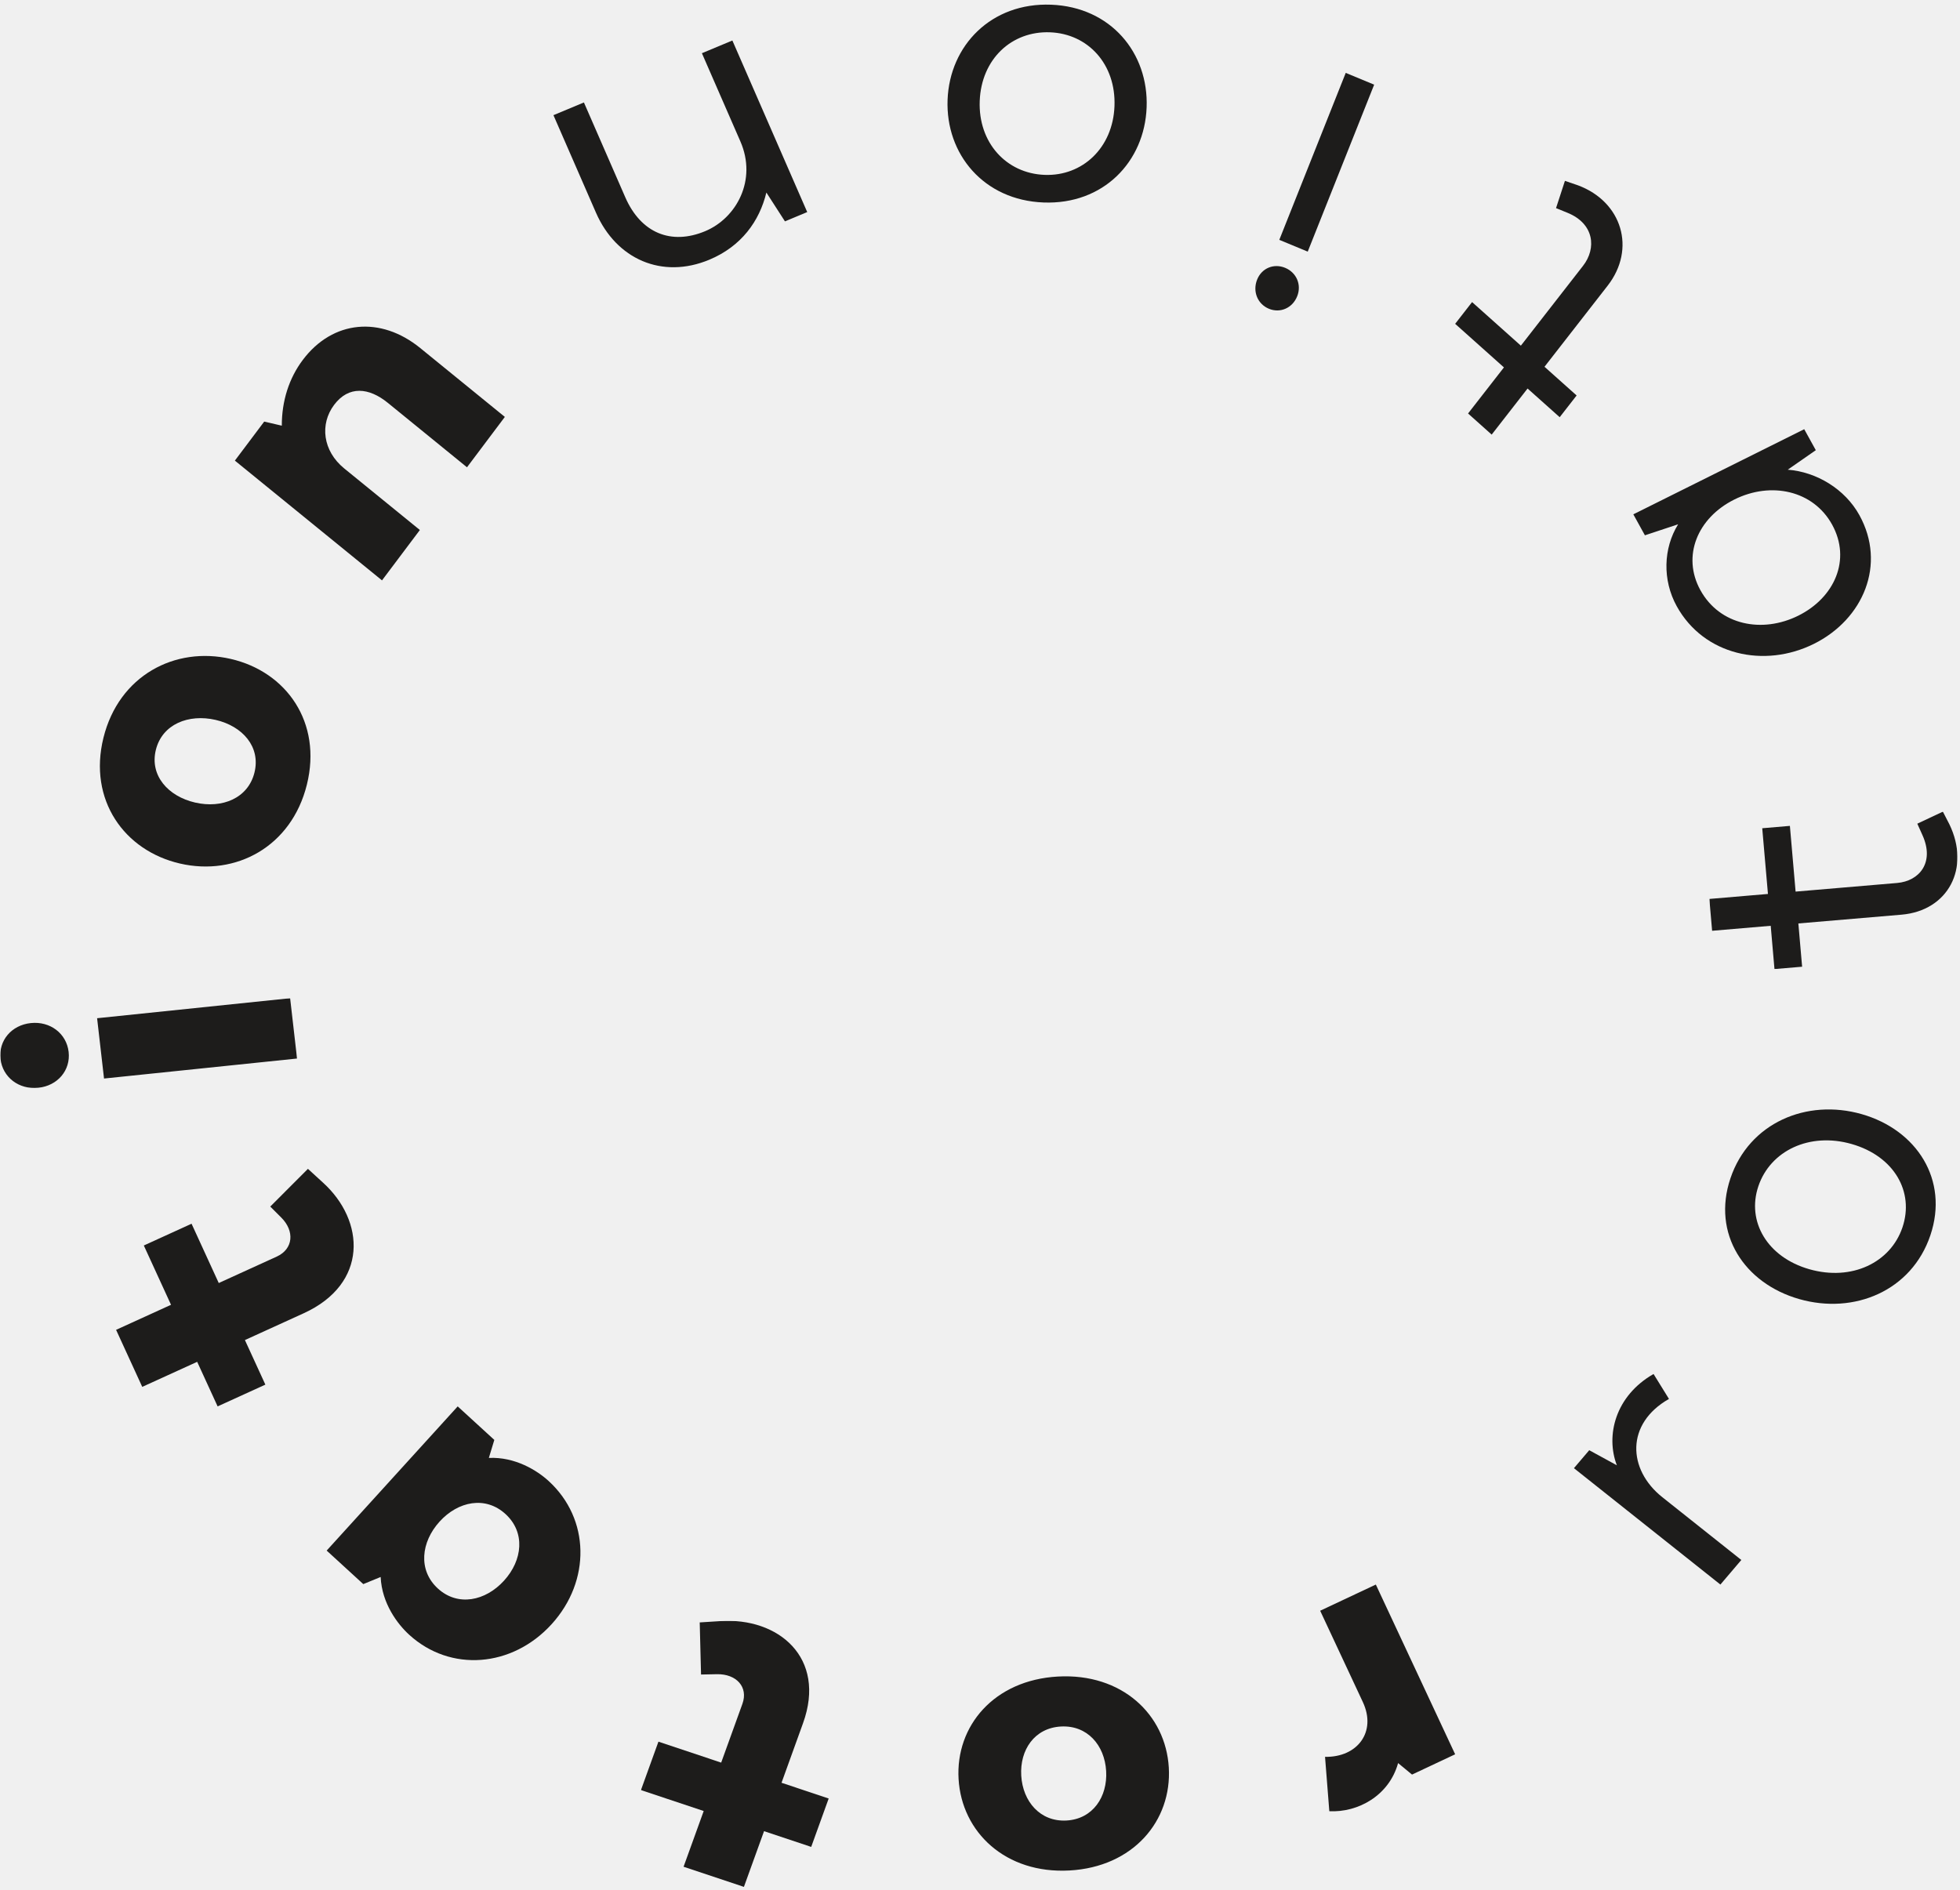
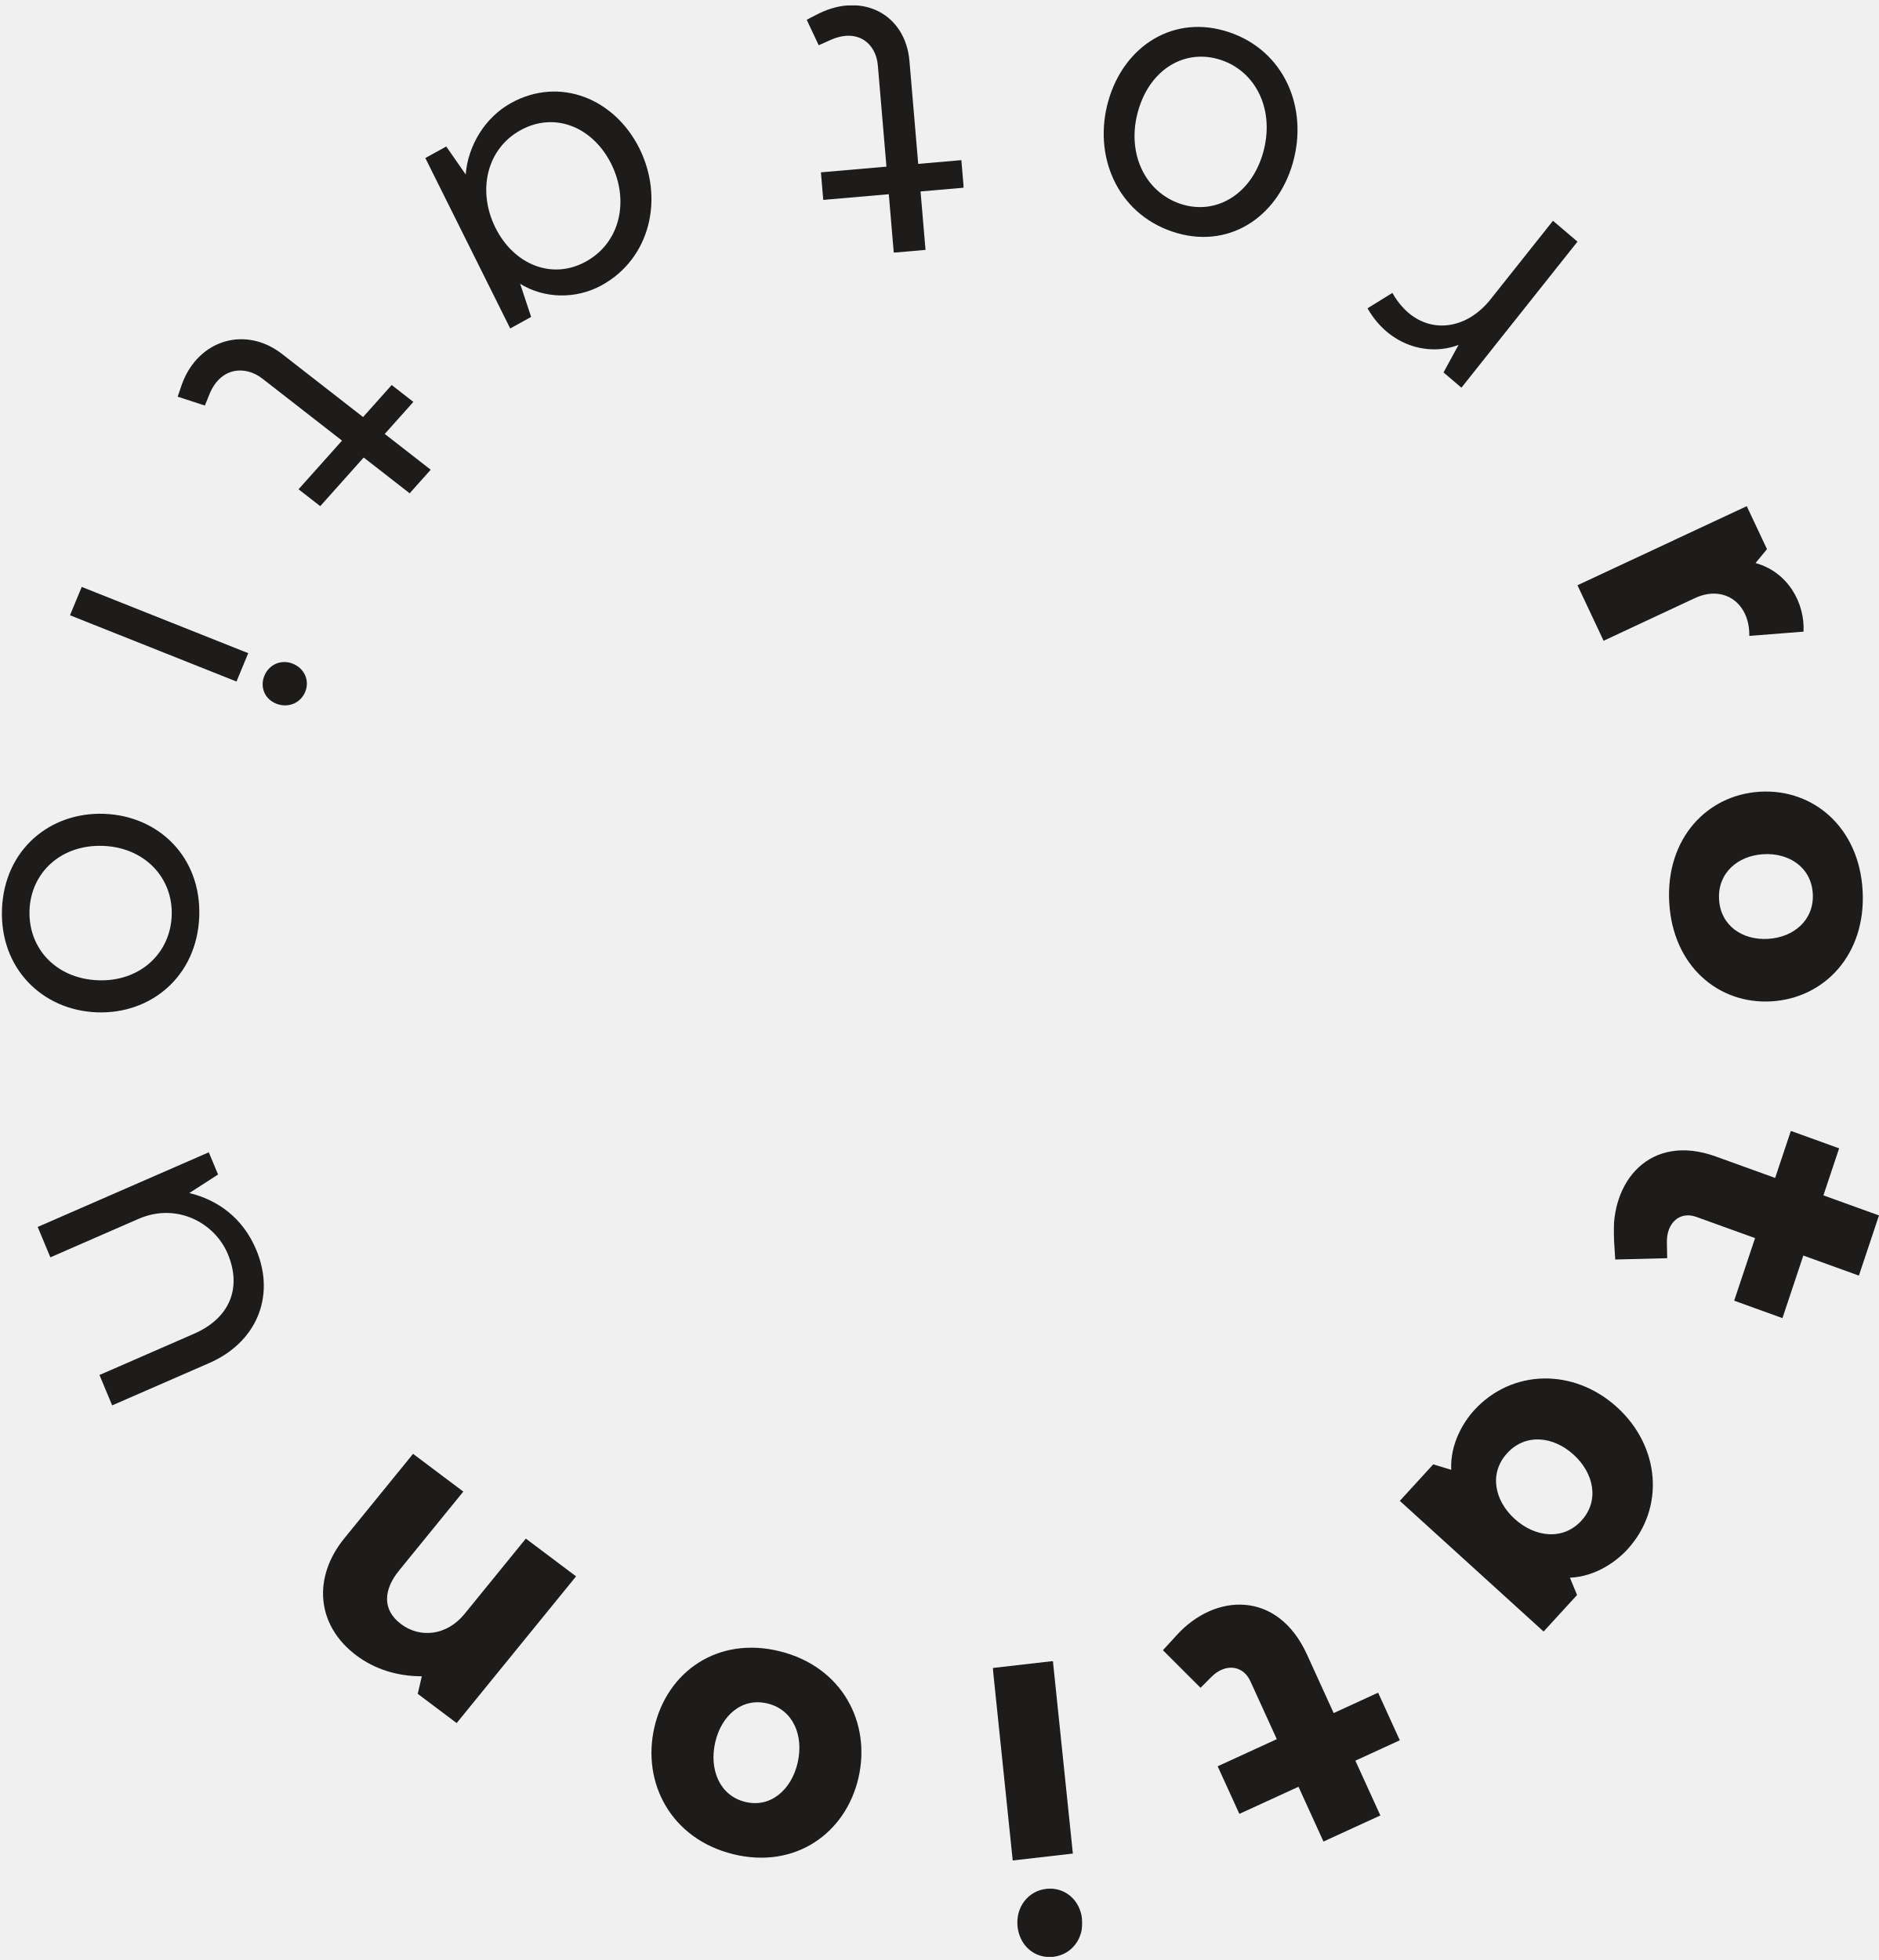
- <svg xmlns="http://www.w3.org/2000/svg" xmlns:xlink="http://www.w3.org/1999/xlink" width="363px" height="350px" viewBox="0 0 363 350" version="1.1">
+ <svg xmlns="http://www.w3.org/2000/svg" xmlns:xlink="http://www.w3.org/1999/xlink" width="349px" height="364px" viewBox="0 0 349 364" version="1.1">
  <defs>
    <polygon id="path-1" points="0 0.206 0 34.975 49.277 34.975 49.277 0.206 3.14108936e-20 0.206" />
    <polygon id="path-3" points="17.604 0.553 0.977 0.553 0.977 55.514 17.604 55.514 17.604 0.553" />
    <polygon id="path-5" points="0.004 46.024 29.162 46.024 29.162 0.079 0.004 0.079" />
  </defs>
  <g id="Page-1" stroke="none" stroke-width="1" fill="none" fill-rule="evenodd">
-     <g id="HOLDING-PAGE" transform="translate(-538, -214)">
-       <g id="Page-1" transform="translate(719.5, 389) rotate(-90) translate(-719.5, -389) translate(545, 207)">
+     <g id="HOLDING-PAGE" transform="translate(-545, -207)">
+       <g id="Page-1" transform="translate(719.5, 389) rotate(-180) translate(-719.5, -389) translate(545, 207)">
        <path d="M24.088,245.903 C23.97,251.872 28.683,255.498 34.232,252.906 L51.15,245 L56,255.31 L24.558,270 L20.802,262.012 L22.932,259.433 C16.883,257.764 13.746,251.983 14.016,246.695 L24.088,245.903 Z" id="Fill-1" fill="#1D1C1B" />
        <path d="M21.467,205.363 C26.243,205.081 29.973,201.873 29.705,196.988 C29.438,192.102 25.381,189.355 20.605,189.638 C15.831,189.92 12.026,193.133 12.293,198.017 C12.562,202.904 16.692,205.646 21.467,205.363 M19.97,178.033 C29.814,177.451 38.313,184.605 38.962,196.44 C39.61,208.272 31.948,216.385 22.104,216.967 C12.259,217.549 3.687,210.399 3.038,198.566 C2.389,186.733 10.124,178.617 19.97,178.033" id="Fill-3" fill="#1D1C1B" />
        <g id="Group-7" transform="translate(0, 119)">
          <mask id="mask-2" fill="white">
            <use xlink:href="#path-1" />
          </mask>
          <g id="Clip-6" />
          <path d="M17.931,0.206 L26.898,3.445 L23.018,15.065 L33.906,18.998 C37.038,20.129 39.47,17.856 39.395,14.262 L39.335,11.336 L48.987,11.091 L49.228,14.911 C49.956,25.624 42.486,34.621 30.317,30.224 L19.285,26.242 L16.37,34.975 L7.404,31.737 L10.319,23.004 L-0,19.276 L3.732,8.101 L14.051,11.828 L17.931,0.206 Z" id="Fill-5" fill="#1D1C1B" mask="url(#mask-2)" />
        </g>
        <path d="M56.728,93.854 C60.51,97.291 65.663,97.832 69.06,94.123 C72.458,90.412 71.443,85.35 67.661,81.913 C63.879,78.477 58.666,77.882 55.27,81.592 C51.873,85.301 52.946,90.417 56.728,93.854 M57.402,70.999 L56.082,67.783 L62.293,61 L89,85.268 L82.791,92.05 L79.454,91.037 C79.68,95.912 77.135,99.973 75.171,102.118 C68.165,109.769 56.69,109.961 48.66,102.664 C40.631,95.369 39.712,83.915 46.718,76.265 C48.682,74.119 52.506,71.222 57.402,70.999" id="Fill-8" fill="#1D1C1B" />
        <path d="M118.802,27.136 L122.834,35.977 L111.849,41.014 L116.745,51.75 C118.152,54.839 121.484,55.093 123.98,52.588 L126.012,50.554 L133,57.531 L130.459,60.307 C123.371,68.139 111.715,68.735 106.244,56.736 L101.286,45.859 L93.031,49.647 L89,40.805 L97.255,37.019 L92.615,26.844 L103.18,22 L107.818,32.174 L118.802,27.136 Z" id="Fill-10" fill="#1D1C1B" />
        <g id="Group-14" transform="translate(147, 0)">
          <mask id="mask-4" fill="white">
            <use xlink:href="#path-3" />
          </mask>
          <g id="Clip-13" />
          <path d="M6.432,55.514 L2.728,19.767 L13.899,18.484 L17.604,54.233 L6.432,55.514 Z M13.002,6.215 C13.373,9.796 11.067,12.819 7.664,13.211 C4.26,13.601 1.387,11.173 1.016,7.59 C0.645,4.009 2.952,0.984 6.356,0.595 C9.759,0.202 12.631,2.631 13.002,6.215 L13.002,6.215 Z" id="Fill-12" fill="#1D1C1B" mask="url(#mask-4)" />
        </g>
        <path d="M200.845,36.64 C199.69,41.647 201.647,46.45 206.404,47.628 C211.161,48.805 215,45.441 216.156,40.432 C217.309,35.423 215.369,30.546 210.613,29.367 C205.857,28.189 201.998,31.632 200.845,36.64 M227.452,43.23 C225.073,53.554 215.688,60.189 204.168,57.335 C192.647,54.484 187.168,44.167 189.547,33.842 C191.926,23.516 201.329,16.807 212.85,19.66 C224.37,22.512 229.831,32.907 227.452,43.23" id="Fill-15" fill="#1D1C1B" />
        <path d="M285.034,78.328 L272.277,94 L262.946,86.989 L274.883,72.325 C277.735,68.823 278.096,65.075 274.512,62.383 C270.928,59.691 265.973,60.272 262.735,64.249 L251.33,78.261 L242,71.249 L264.182,44 L271.41,49.432 L270.653,52.69 C275.233,52.688 279.428,54.021 282.825,56.573 C290.239,62.147 290.979,71.026 285.034,78.328" id="Fill-17" fill="#1D1C1B" />
        <path d="M90.382,309.6 C85.812,301.559 77.308,301.916 72.171,308.38 L60.553,323 L56,319.124 L77.556,292 L80.883,294.833 L78.089,299.949 C83.582,297.838 90.949,299.652 95,306.745 L90.382,309.6 Z" id="Fill-19" fill="#1D1C1B" />
        <path d="M114.407,335.596 C112.162,343.464 115.635,350.64 122.16,352.843 C128.756,355.07 135.354,351.292 137.6,343.425 C139.824,335.634 136.373,328.381 129.777,326.155 C123.252,323.952 116.631,327.805 114.407,335.596 M143.132,345.292 C140.226,355.475 130.969,361.483 120.685,358.011 C110.4,354.539 105.969,343.91 108.875,333.728 C111.782,323.546 120.968,317.515 131.253,320.987 C141.536,324.457 146.039,335.111 143.132,345.292" id="Fill-21" fill="#1D1C1B" />
        <g id="Group-25" transform="translate(170, 317)">
          <mask id="mask-6" fill="white">
            <use xlink:href="#path-5" />
          </mask>
          <g id="Clip-24" />
          <path d="M26.089,9.874 L26.525,14.995 L14.352,16.052 L15.95,34.852 C16.3,38.979 19.742,41.836 24.804,39.549 L26.932,38.594 L29.162,43.328 L26.827,44.531 C18.708,48.47 10.813,44.306 10.079,35.67 L8.453,16.564 L0.439,17.26 L0.004,12.14 L8.018,11.444 L7.095,0.591 L12.993,0.079 L13.916,10.931 L26.089,9.874 Z" id="Fill-23" fill="#1D1C1B" mask="url(#mask-6)" />
        </g>
        <path d="M235.47,333.567 C238.806,340.263 245.833,343.396 252.331,339.812 C258.629,336.34 260.382,328.543 256.976,321.706 C253.569,314.868 246.479,311.949 240.181,315.423 C233.683,319.007 232.134,326.87 235.47,333.567 M252.388,311.297 L250.347,305.144 L254.233,303 L270,334.65 L266.114,336.794 L262.501,331.598 C262.091,336.946 258.905,342.207 254.081,344.868 C244.97,349.893 234.809,345.613 230.245,336.449 C225.679,327.284 228.114,316.057 237.225,311.032 C242.049,308.372 247.939,308.538 252.388,311.297" id="Fill-26" fill="#1D1C1B" />
        <path d="M289.519,270 L293.547,273.135 L285.474,282.171 L300.263,293.685 C303.509,296.212 308.08,295.773 310.097,290.779 L310.949,288.683 L316,290.331 L315.177,292.736 C312.137,300.931 303.387,303.538 296.593,298.249 L281.564,286.548 L276.25,292.496 L272.223,289.361 L277.537,283.412 L269,276.765 L272.911,272.389 L281.447,279.035 L289.519,270 Z" id="Fill-28" fill="#1D1C1B" />
        <path d="M333.819,255 L302.892,242.697 L305.073,237.432 L336,249.735 L333.819,255 Z M297.708,233.324 C299.844,234.173 300.757,236.423 299.891,238.516 C299.024,240.608 296.768,241.598 294.633,240.748 C292.429,239.872 291.446,237.595 292.313,235.502 C293.18,233.41 295.504,232.447 297.708,233.324 L297.708,233.324 Z" id="Fill-30" fill="#1D1C1B" />
        <g id="Group-34" transform="translate(311, 175)" fill="#1D1C1B">
          <path d="M18.837,31.907 C26.622,32.204 32.248,26.993 32.516,19.971 C32.787,12.873 27.575,7.247 19.79,6.948 C12.081,6.654 6.379,11.864 6.108,18.962 C5.839,25.983 11.128,31.613 18.837,31.907 M20.018,0.995 C30.093,1.381 38.053,9.099 37.63,20.166 C37.207,31.232 28.684,38.245 18.61,37.86 C8.535,37.476 0.571,29.834 0.994,18.766 C1.418,7.699 9.943,0.611 20.018,0.995" id="Fill-32" />
        </g>
        <path d="M310.117,110.872 L328.167,103 L330.523,108.643 L312.968,116.3 C306.316,119.202 304.053,124.807 306.68,131.102 C309.097,136.891 316.145,140.744 323.294,137.627 L339.644,130.495 L342,136.138 L310.219,150 L308.497,145.877 L313.837,142.435 C308.535,141.156 303.871,137.801 301.394,131.869 C297.741,123.114 301.482,114.64 310.117,110.872" id="Fill-35" fill="#1D1C1B" />
      </g>
    </g>
  </g>
</svg>
